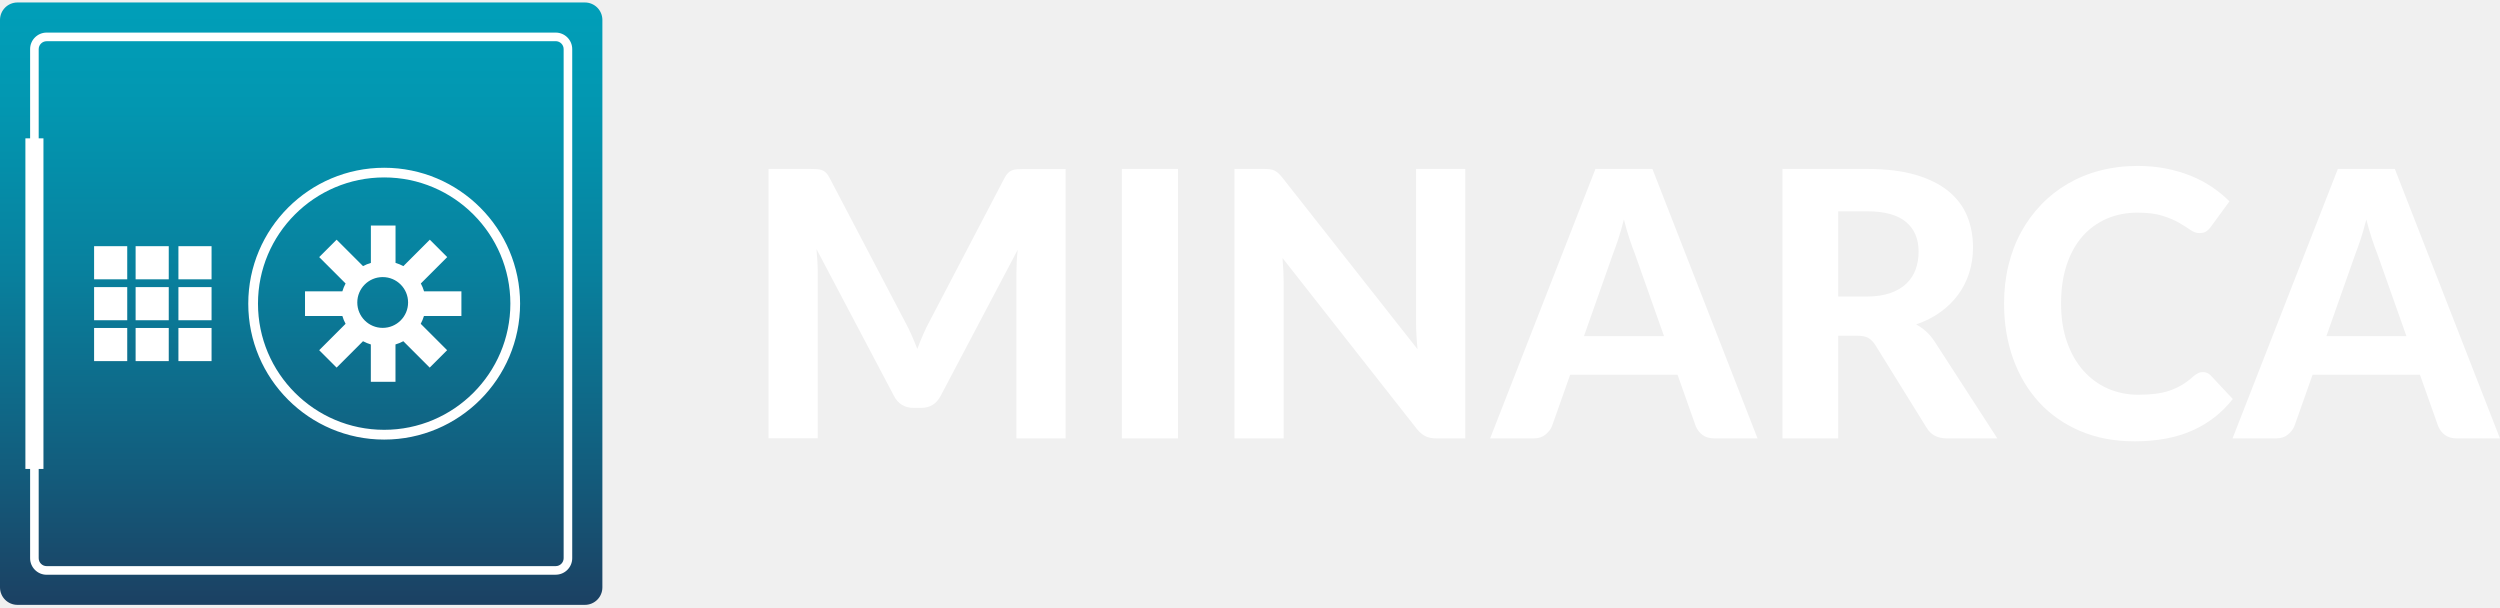
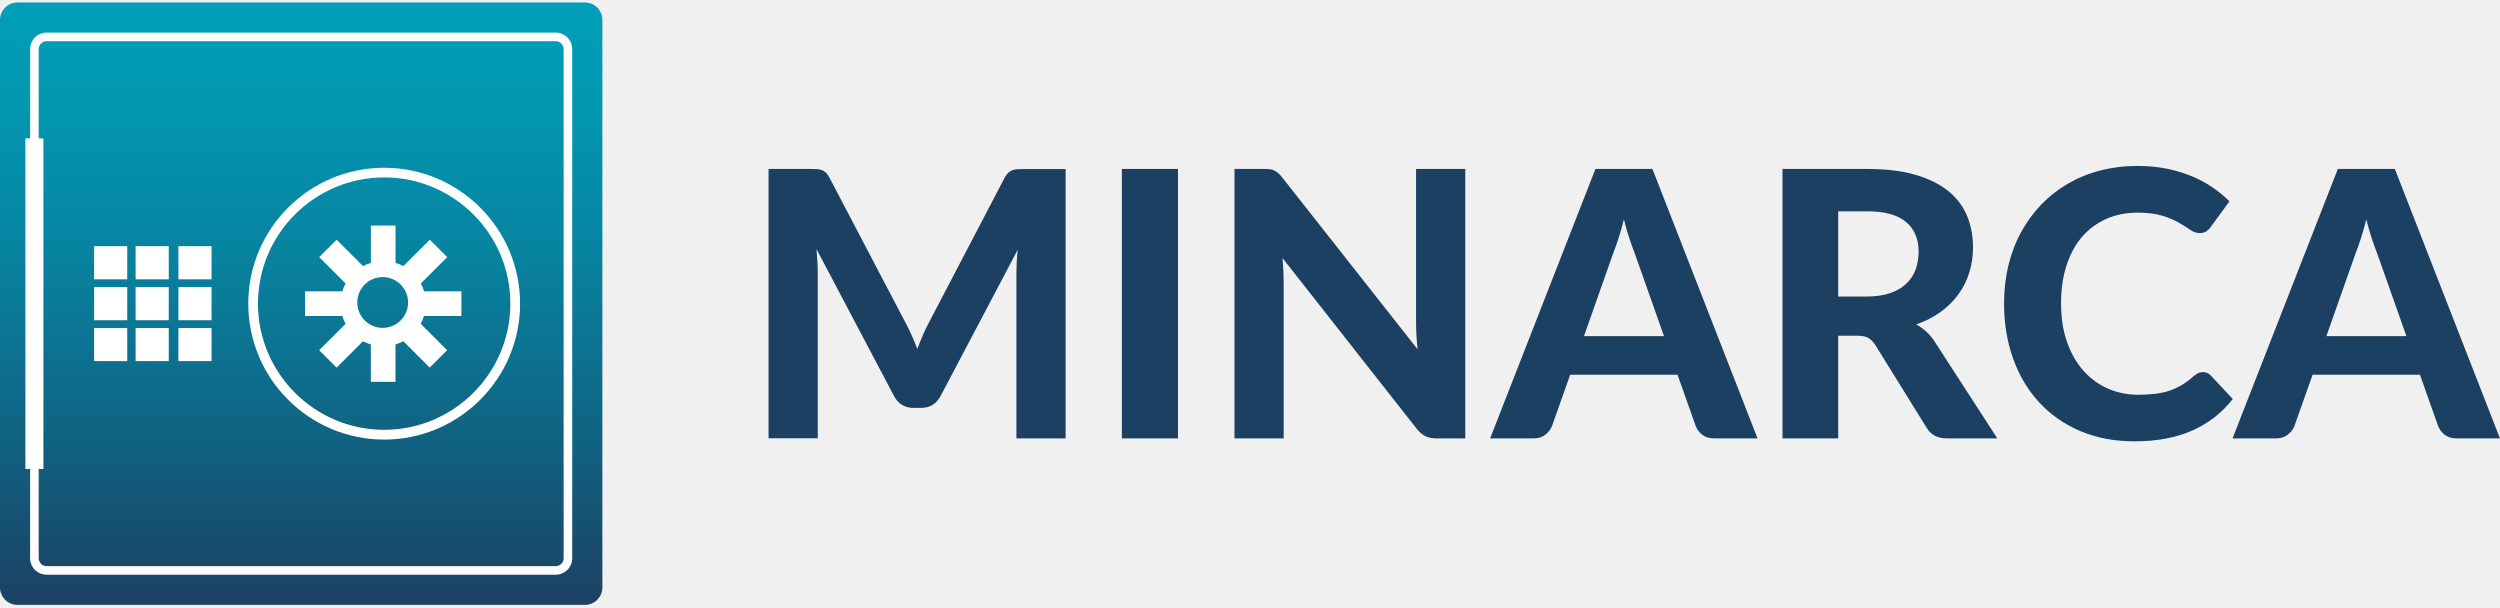
- <svg xmlns="http://www.w3.org/2000/svg" id="a" viewBox="0 0 504 122.44">
-   <defs>
-     <style>.c{fill:url(#b);}.d{fill:#fff;}</style>
+ <svg xmlns="http://www.w3.org/2000/svg" id="a" viewBox="0 0 504 122.44" version="1.1">
+   <defs id="defs1701">
+     <style id="style1688">.c{fill:url(#b);}.d{fill:#fff;}.e{fill:#1c4062;}</style>
    <linearGradient id="b" x1="60.72" y1="122.62" x2="60.72" y2="0" gradientTransform="matrix(1, 0, 0, 1, 0, 0)" gradientUnits="userSpaceOnUse">
-       <stop offset="0" stop-color="#1c4062" />
-       <stop offset=".24" stop-color="#125e7e" />
-       <stop offset=".56" stop-color="#08819e" />
-       <stop offset=".83" stop-color="#0297b1" />
-       <stop offset="1" stop-color="#009fb9" />
+       <stop offset="0" stop-color="#1c4062" id="stop1690" />
+       <stop offset=".24" stop-color="#125e7e" id="stop1692" />
+       <stop offset=".56" stop-color="#08819e" id="stop1694" />
+       <stop offset=".83" stop-color="#0297b1" id="stop1696" />
+       <stop offset="1" stop-color="#009fb9" id="stop1698" />
    </linearGradient>
  </defs>
-   <g>
-     <rect class="c" y=".5" width="121.44" height="121.44" rx="3.52" ry="3.52" />
-     <g>
-       <rect class="d" x="18.97" y="49.63" width="6.68" height="6.68" />
-       <rect class="d" x="27.34" y="49.63" width="6.68" height="6.68" />
-       <rect class="d" x="35.97" y="49.63" width="6.68" height="6.68" />
-       <rect class="d" x="18.97" y="57.88" width="6.68" height="6.68" />
-       <rect class="d" x="27.34" y="57.88" width="6.68" height="6.68" />
-       <rect class="d" x="35.97" y="57.88" width="6.68" height="6.68" />
-       <rect class="d" x="18.97" y="66.12" width="6.68" height="6.68" />
-       <rect class="d" x="27.34" y="66.12" width="6.68" height="6.68" />
-       <rect class="d" x="35.97" y="66.12" width="6.68" height="6.68" />
+   <g id="g1731">
+     <rect class="c" y=".5" width="121.44" height="121.44" rx="3.52" ry="3.52" id="rect1703" />
+     <g id="g1723">
+       <rect class="d" x="18.97" y="49.63" width="6.68" height="6.68" id="rect1705" />
+       <rect class="d" x="27.34" y="49.63" width="6.68" height="6.68" id="rect1707" />
+       <rect class="d" x="35.97" y="49.63" width="6.68" height="6.68" id="rect1709" />
+       <rect class="d" x="18.97" y="57.88" width="6.68" height="6.68" id="rect1711" />
+       <rect class="d" x="27.34" y="57.88" width="6.68" height="6.68" id="rect1713" />
+       <rect class="d" x="35.97" y="57.88" width="6.68" height="6.68" id="rect1715" />
+       <rect class="d" x="18.97" y="66.12" width="6.68" height="6.68" id="rect1717" />
+       <rect class="d" x="27.34" y="66.12" width="6.68" height="6.68" id="rect1719" />
+       <rect class="d" x="35.97" y="66.12" width="6.68" height="6.68" id="rect1721" />
    </g>
-     <path class="d" d="M77.45,88.62c-15.11,0-27.4-12.29-27.4-27.4s12.29-27.4,27.4-27.4,27.4,12.29,27.4,27.4-12.29,27.4-27.4,27.4Zm0-52.85c-14.03,0-25.44,11.41-25.44,25.44s11.41,25.44,25.44,25.44,25.44-11.41,25.44-25.44-11.41-25.44-25.44-25.44Z" />
-     <path class="d" d="M85.47,63.7c-.17,.55-.38,1.08-.65,1.58l5.32,5.32-3.51,3.51-5.32-5.32c-.5,.27-1.03,.49-1.58,.65v7.53h-4.97v-7.53c-.55-.17-1.08-.38-1.58-.65l-5.32,5.32-3.51-3.51,5.32-5.32c-.27-.5-.49-1.03-.65-1.58h-7.53v-4.97h7.53c.17-.55,.38-1.08,.65-1.58l-5.32-5.32,3.51-3.51,5.33,5.33c.5-.27,1.03-.49,1.58-.65v-7.53h4.97v7.53c.55,.17,1.08,.38,1.58,.65l5.33-5.33,3.51,3.51-5.32,5.32c.27,.5,.49,1.03,.65,1.58h7.53v4.97h-7.53Zm-8.32-7.84c-2.83,0-5.12,2.29-5.12,5.12s2.29,5.12,5.12,5.12,5.12-2.29,5.12-5.12-2.29-5.12-5.12-5.12Z" />
-     <path class="d" d="M112.03,115.87H9.4c-1.84,0-3.33-1.5-3.33-3.33V9.9c0-1.84,1.5-3.33,3.33-3.33H112.03c1.84,0,3.33,1.5,3.33,3.33V112.53c0,1.84-1.5,3.33-3.33,3.33ZM9.4,8.31c-.88,0-1.6,.72-1.6,1.6V112.53c0,.88,.72,1.6,1.6,1.6H112.03c.88,0,1.6-.72,1.6-1.6V9.9c0-.88-.72-1.6-1.6-1.6H9.4Z" />
-     <rect class="d" x="5.12" y="27.89" width="3.64" height="66.65" />
+     <path class="d" d="M77.45,88.62c-15.11,0-27.4-12.29-27.4-27.4s12.29-27.4,27.4-27.4,27.4,12.29,27.4,27.4-12.29,27.4-27.4,27.4Zm0-52.85c-14.03,0-25.44,11.41-25.44,25.44s11.41,25.44,25.44,25.44,25.44-11.41,25.44-25.44-11.41-25.44-25.44-25.44Z" id="path1725" />
+     <path class="d" d="M85.47,63.7c-.17,.55-.38,1.08-.65,1.58l5.32,5.32-3.51,3.51-5.32-5.32c-.5,.27-1.03,.49-1.58,.65v7.53h-4.97v-7.53c-.55-.17-1.08-.38-1.58-.65l-5.32,5.32-3.51-3.51,5.32-5.32c-.27-.5-.49-1.03-.65-1.58h-7.53v-4.97h7.53c.17-.55,.38-1.08,.65-1.58l-5.32-5.32,3.51-3.51,5.33,5.33c.5-.27,1.03-.49,1.58-.65v-7.53h4.97v7.53c.55,.17,1.08,.38,1.58,.65l5.33-5.33,3.51,3.51-5.32,5.32c.27,.5,.49,1.03,.65,1.58h7.53v4.97h-7.53Zm-8.32-7.84c-2.83,0-5.12,2.29-5.12,5.12s2.29,5.12,5.12,5.12,5.12-2.29,5.12-5.12-2.29-5.12-5.12-5.12Z" id="path1727" />
+     <path class="d" d="M112.03,6.57H9.4c-1.84,0-3.33,1.5-3.33,3.33V27.89h-.95V94.54h.95v17.99c0,1.84,1.5,3.33,3.33,3.33H112.03c1.84,0,3.33-1.5,3.33-3.33V9.9c0-1.84-1.5-3.33-3.33-3.33Zm1.6,105.96c0,.88-.72,1.6-1.6,1.6H9.4c-.88,0-1.6-.72-1.6-1.6v-17.99h.95V27.89h-.95V9.9c0-.88,.72-1.6,1.6-1.6H112.03c.88,0,1.6,.72,1.6,1.6V112.53Z" id="path1729" />
  </g>
-   <g>
-     <path class="d" d="M214.83,34.06v54.32h-9.92V55.02c0-.7,.02-1.45,.06-2.25,.04-.8,.11-1.61,.21-2.43l-15.54,29.46c-.85,1.62-2.16,2.43-3.93,2.43h-1.57c-.87,0-1.65-.21-2.32-.62s-1.21-1.02-1.61-1.82l-15.61-29.58c.07,.87,.14,1.72,.19,2.53,.05,.81,.07,1.57,.07,2.26v33.36h-9.92V34.06h8.54c.47,0,.9,.01,1.27,.04s.7,.09,.99,.21c.29,.11,.55,.29,.79,.52,.24,.24,.47,.57,.69,.99l15.2,28.98c.47,.87,.92,1.77,1.33,2.7,.41,.92,.81,1.87,1.18,2.85,.37-1,.77-1.97,1.18-2.92,.41-.95,.85-1.86,1.33-2.73l15.09-28.86c.22-.42,.46-.76,.71-.99,.25-.24,.52-.41,.81-.52,.29-.11,.61-.18,.97-.21s.79-.04,1.29-.04h8.54Z" />
-     <path class="d" d="M237.48,88.38h-11.31V34.06h11.31v54.32Z" />
-     <path class="d" d="M295.4,34.06v54.32h-5.8c-.87,0-1.61-.14-2.21-.43-.6-.29-1.19-.78-1.76-1.48l-27.07-34.44c.07,.87,.13,1.73,.17,2.58,.04,.85,.06,1.63,.06,2.36v31.41h-9.92V34.06h5.91c.47,0,.88,.02,1.22,.06s.64,.13,.92,.26c.27,.14,.54,.32,.79,.54,.25,.22,.52,.52,.82,.9l27.25,34.59c-.1-.95-.17-1.87-.22-2.75-.05-.89-.08-1.73-.08-2.53v-31.07h9.92Z" />
-     <path class="d" d="M354.33,88.38h-8.72c-.97,0-1.77-.23-2.38-.69-.61-.46-1.07-1.05-1.37-1.78l-3.67-10.37h-21.64l-3.67,10.37c-.25,.62-.69,1.19-1.31,1.7-.62,.51-1.41,.77-2.36,.77h-8.8l21.23-54.32h11.49l21.19,54.32Zm-18.87-20.63l-5.88-16.62c-.35-.87-.72-1.9-1.1-3.07-.39-1.17-.76-2.45-1.1-3.82-.35,1.4-.72,2.69-1.11,3.88s-.76,2.21-1.1,3.09l-5.84,16.55h16.14Z" />
-     <path class="d" d="M402.66,88.38h-10.15c-1.9,0-3.27-.72-4.12-2.17l-10.33-16.66c-.42-.65-.89-1.12-1.4-1.42-.51-.3-1.27-.45-2.26-.45h-3.82v20.7h-11.23V34.06h17.07c3.79,0,7.04,.39,9.73,1.18,2.7,.79,4.9,1.88,6.63,3.28,1.72,1.4,2.98,3.07,3.78,5,.8,1.94,1.2,4.06,1.2,6.38,0,1.8-.26,3.5-.77,5.11-.51,1.61-1.25,3.08-2.23,4.4-.97,1.32-2.17,2.5-3.59,3.52-1.42,1.02-3.05,1.85-4.87,2.47,.72,.4,1.4,.88,2.02,1.44,.62,.56,1.19,1.23,1.69,2l12.65,19.54Zm-26.32-28.6c1.82,0,3.39-.23,4.72-.69,1.32-.46,2.41-1.1,3.26-1.91,.85-.81,1.47-1.77,1.87-2.86,.4-1.1,.6-2.3,.6-3.6,0-2.57-.85-4.57-2.56-5.99-1.71-1.42-4.31-2.13-7.81-2.13h-5.84v17.18h5.77Z" />
-     <path class="d" d="M444.1,75.01c.62,0,1.15,.22,1.57,.67l4.46,4.76c-2.2,2.8-4.92,4.92-8.18,6.36-3.26,1.45-7.13,2.17-11.62,2.17-4.07,0-7.72-.69-10.97-2.08-3.24-1.39-6-3.31-8.27-5.78s-4.02-5.4-5.24-8.8c-1.22-3.39-1.83-7.1-1.83-11.12,0-2.7,.29-5.26,.88-7.69,.59-2.43,1.44-4.67,2.56-6.72s2.48-3.89,4.06-5.54,3.38-3.05,5.37-4.21c2-1.16,4.17-2.05,6.53-2.66,2.36-.61,4.87-.92,7.54-.92,2,0,3.89,.18,5.67,.52,1.78,.35,3.45,.84,5,1.46,1.55,.62,2.98,1.38,4.29,2.26,1.31,.89,2.49,1.85,3.54,2.9l-3.78,5.17c-.22,.32-.51,.61-.86,.86s-.82,.37-1.42,.37-1.2-.21-1.82-.64c-.61-.42-1.36-.9-2.25-1.42-.89-.52-2-1-3.33-1.42-1.34-.42-3.03-.64-5.07-.64-2.27,0-4.36,.41-6.25,1.24s-3.53,2.02-4.89,3.58c-1.36,1.56-2.41,3.48-3.16,5.75-.75,2.27-1.12,4.85-1.12,7.75s.4,5.52,1.22,7.81c.81,2.28,1.92,4.21,3.33,5.78,1.41,1.57,3.06,2.76,4.94,3.58,1.88,.81,3.9,1.22,6.05,1.22,1.27,0,2.43-.06,3.46-.19,1.04-.13,2-.34,2.88-.64s1.72-.69,2.51-1.16,1.58-1.07,2.38-1.8c.28-.22,.56-.41,.86-.56,.3-.15,.62-.22,.97-.22Z" />
-     <path class="d" d="M504,88.38h-8.72c-.97,0-1.77-.23-2.38-.69-.61-.46-1.07-1.05-1.37-1.78l-3.67-10.37h-21.64l-3.67,10.37c-.25,.62-.69,1.19-1.31,1.7-.62,.51-1.41,.77-2.36,.77h-8.8l21.23-54.32h11.49l21.19,54.32Zm-18.87-20.63l-5.88-16.62c-.35-.87-.72-1.9-1.1-3.07-.39-1.17-.76-2.45-1.1-3.82-.35,1.4-.72,2.69-1.11,3.88s-.76,2.21-1.1,3.09l-5.84,16.55h16.14Z" />
+   <g id="g1747">
+     <path class="e" d="M214.83,34.06v54.32h-9.92V55.02c0-.7,.02-1.45,.06-2.25,.04-.8,.11-1.61,.21-2.43l-15.54,29.46c-.85,1.62-2.16,2.43-3.93,2.43h-1.57c-.87,0-1.65-.21-2.32-.62s-1.21-1.02-1.61-1.82l-15.61-29.58c.07,.87,.14,1.72,.19,2.53,.05,.81,.07,1.57,.07,2.26v33.36h-9.92V34.06h8.54c.47,0,.9,.01,1.27,.04s.7,.09,.99,.21c.29,.11,.55,.29,.79,.52,.24,.24,.47,.57,.69,.99l15.2,28.98c.47,.87,.92,1.77,1.33,2.7,.41,.92,.81,1.87,1.18,2.85,.37-1,.77-1.97,1.18-2.92,.41-.95,.85-1.86,1.33-2.73l15.09-28.86c.22-.42,.46-.76,.71-.99,.25-.24,.52-.41,.81-.52,.29-.11,.61-.18,.97-.21s.79-.04,1.29-.04h8.54Z" id="path1733" />
+     <path class="e" d="M237.48,88.38h-11.31V34.06h11.31v54.32Z" id="path1735" />
+     <path class="e" d="M295.4,34.06v54.32h-5.8c-.87,0-1.61-.14-2.21-.43-.6-.29-1.19-.78-1.76-1.48l-27.07-34.44c.07,.87,.13,1.73,.17,2.58,.04,.85,.06,1.63,.06,2.36v31.41h-9.92V34.06h5.91c.47,0,.88,.02,1.22,.06s.64,.13,.92,.26c.27,.14,.54,.32,.79,.54,.25,.22,.52,.52,.82,.9l27.25,34.59c-.1-.95-.17-1.87-.22-2.75-.05-.89-.08-1.73-.08-2.53v-31.07h9.92Z" id="path1737" />
+     <path class="e" d="M354.33,88.38h-8.72c-.97,0-1.77-.23-2.38-.69-.61-.46-1.07-1.05-1.37-1.78l-3.67-10.37h-21.64l-3.67,10.37c-.25,.62-.69,1.19-1.31,1.7-.62,.51-1.41,.77-2.36,.77h-8.8l21.23-54.32h11.49l21.19,54.32Zm-18.87-20.63l-5.88-16.62c-.35-.87-.72-1.9-1.1-3.07-.39-1.17-.76-2.45-1.1-3.82-.35,1.4-.72,2.69-1.11,3.88s-.76,2.21-1.1,3.09l-5.84,16.55h16.14Z" id="path1739" />
+     <path class="e" d="M402.66,88.38h-10.15c-1.9,0-3.27-.72-4.12-2.17l-10.33-16.66c-.42-.65-.89-1.12-1.4-1.42-.51-.3-1.27-.45-2.26-.45h-3.82v20.7h-11.23V34.06h17.07c3.79,0,7.04,.39,9.73,1.18,2.7,.79,4.9,1.88,6.63,3.28,1.72,1.4,2.98,3.07,3.78,5,.8,1.94,1.2,4.06,1.2,6.38,0,1.8-.26,3.5-.77,5.11-.51,1.61-1.25,3.08-2.23,4.4-.97,1.32-2.17,2.5-3.59,3.52-1.42,1.02-3.05,1.85-4.87,2.47,.72,.4,1.4,.88,2.02,1.44,.62,.56,1.19,1.23,1.69,2l12.65,19.54Zm-26.32-28.6c1.82,0,3.39-.23,4.72-.69,1.32-.46,2.41-1.1,3.26-1.91,.85-.81,1.47-1.77,1.87-2.86,.4-1.1,.6-2.3,.6-3.6,0-2.57-.85-4.57-2.56-5.99-1.71-1.42-4.31-2.13-7.81-2.13h-5.84v17.18h5.77Z" id="path1741" />
+     <path class="e" d="M444.1,75.01c.62,0,1.15,.22,1.57,.67l4.46,4.76c-2.2,2.8-4.92,4.92-8.18,6.36-3.26,1.45-7.13,2.17-11.62,2.17-4.07,0-7.72-.69-10.97-2.08-3.24-1.39-6-3.31-8.27-5.78-2.27-2.47-4.02-5.4-5.24-8.8-1.22-3.39-1.83-7.1-1.83-11.12,0-2.7,.29-5.26,.88-7.69,.59-2.43,1.44-4.67,2.56-6.72,1.12-2.05,2.48-3.89,4.06-5.54,1.59-1.65,3.38-3.05,5.37-4.21,2-1.16,4.17-2.05,6.53-2.66,2.36-.61,4.87-.92,7.54-.92,2,0,3.89,.18,5.67,.52,1.78,.35,3.45,.84,5,1.46,1.55,.62,2.98,1.38,4.29,2.26s2.49,1.85,3.54,2.9l-3.78,5.17c-.22,.32-.51,.61-.86,.86s-.82,.37-1.42,.37-1.2-.21-1.82-.64c-.61-.42-1.36-.9-2.25-1.42s-2-1-3.33-1.42c-1.34-.42-3.03-.64-5.07-.64-2.27,0-4.36,.41-6.25,1.24s-3.53,2.02-4.89,3.58c-1.36,1.56-2.41,3.48-3.16,5.75-.75,2.27-1.12,4.85-1.12,7.75s.4,5.52,1.22,7.81c.81,2.28,1.92,4.21,3.33,5.78,1.41,1.57,3.06,2.76,4.94,3.58,1.88,.81,3.9,1.22,6.05,1.22,1.27,0,2.43-.06,3.46-.19,1.04-.13,2-.34,2.88-.64s1.72-.69,2.51-1.16,1.58-1.07,2.38-1.8c.28-.22,.56-.41,.86-.56,.3-.15,.62-.22,.97-.22Z" id="path1743" />
+     <path class="e" d="M504,88.38h-8.72c-.97,0-1.77-.23-2.38-.69-.61-.46-1.07-1.05-1.37-1.78l-3.67-10.37h-21.64l-3.67,10.37c-.25,.62-.69,1.19-1.31,1.7-.62,.51-1.41,.77-2.36,.77h-8.8l21.23-54.32h11.49l21.19,54.32Zm-18.87-20.63l-5.88-16.62c-.35-.87-.72-1.9-1.1-3.07-.39-1.17-.76-2.45-1.1-3.82-.35,1.4-.72,2.69-1.11,3.88s-.76,2.21-1.1,3.09l-5.84,16.55h16.14Z" id="path1745" />
  </g>
</svg>
